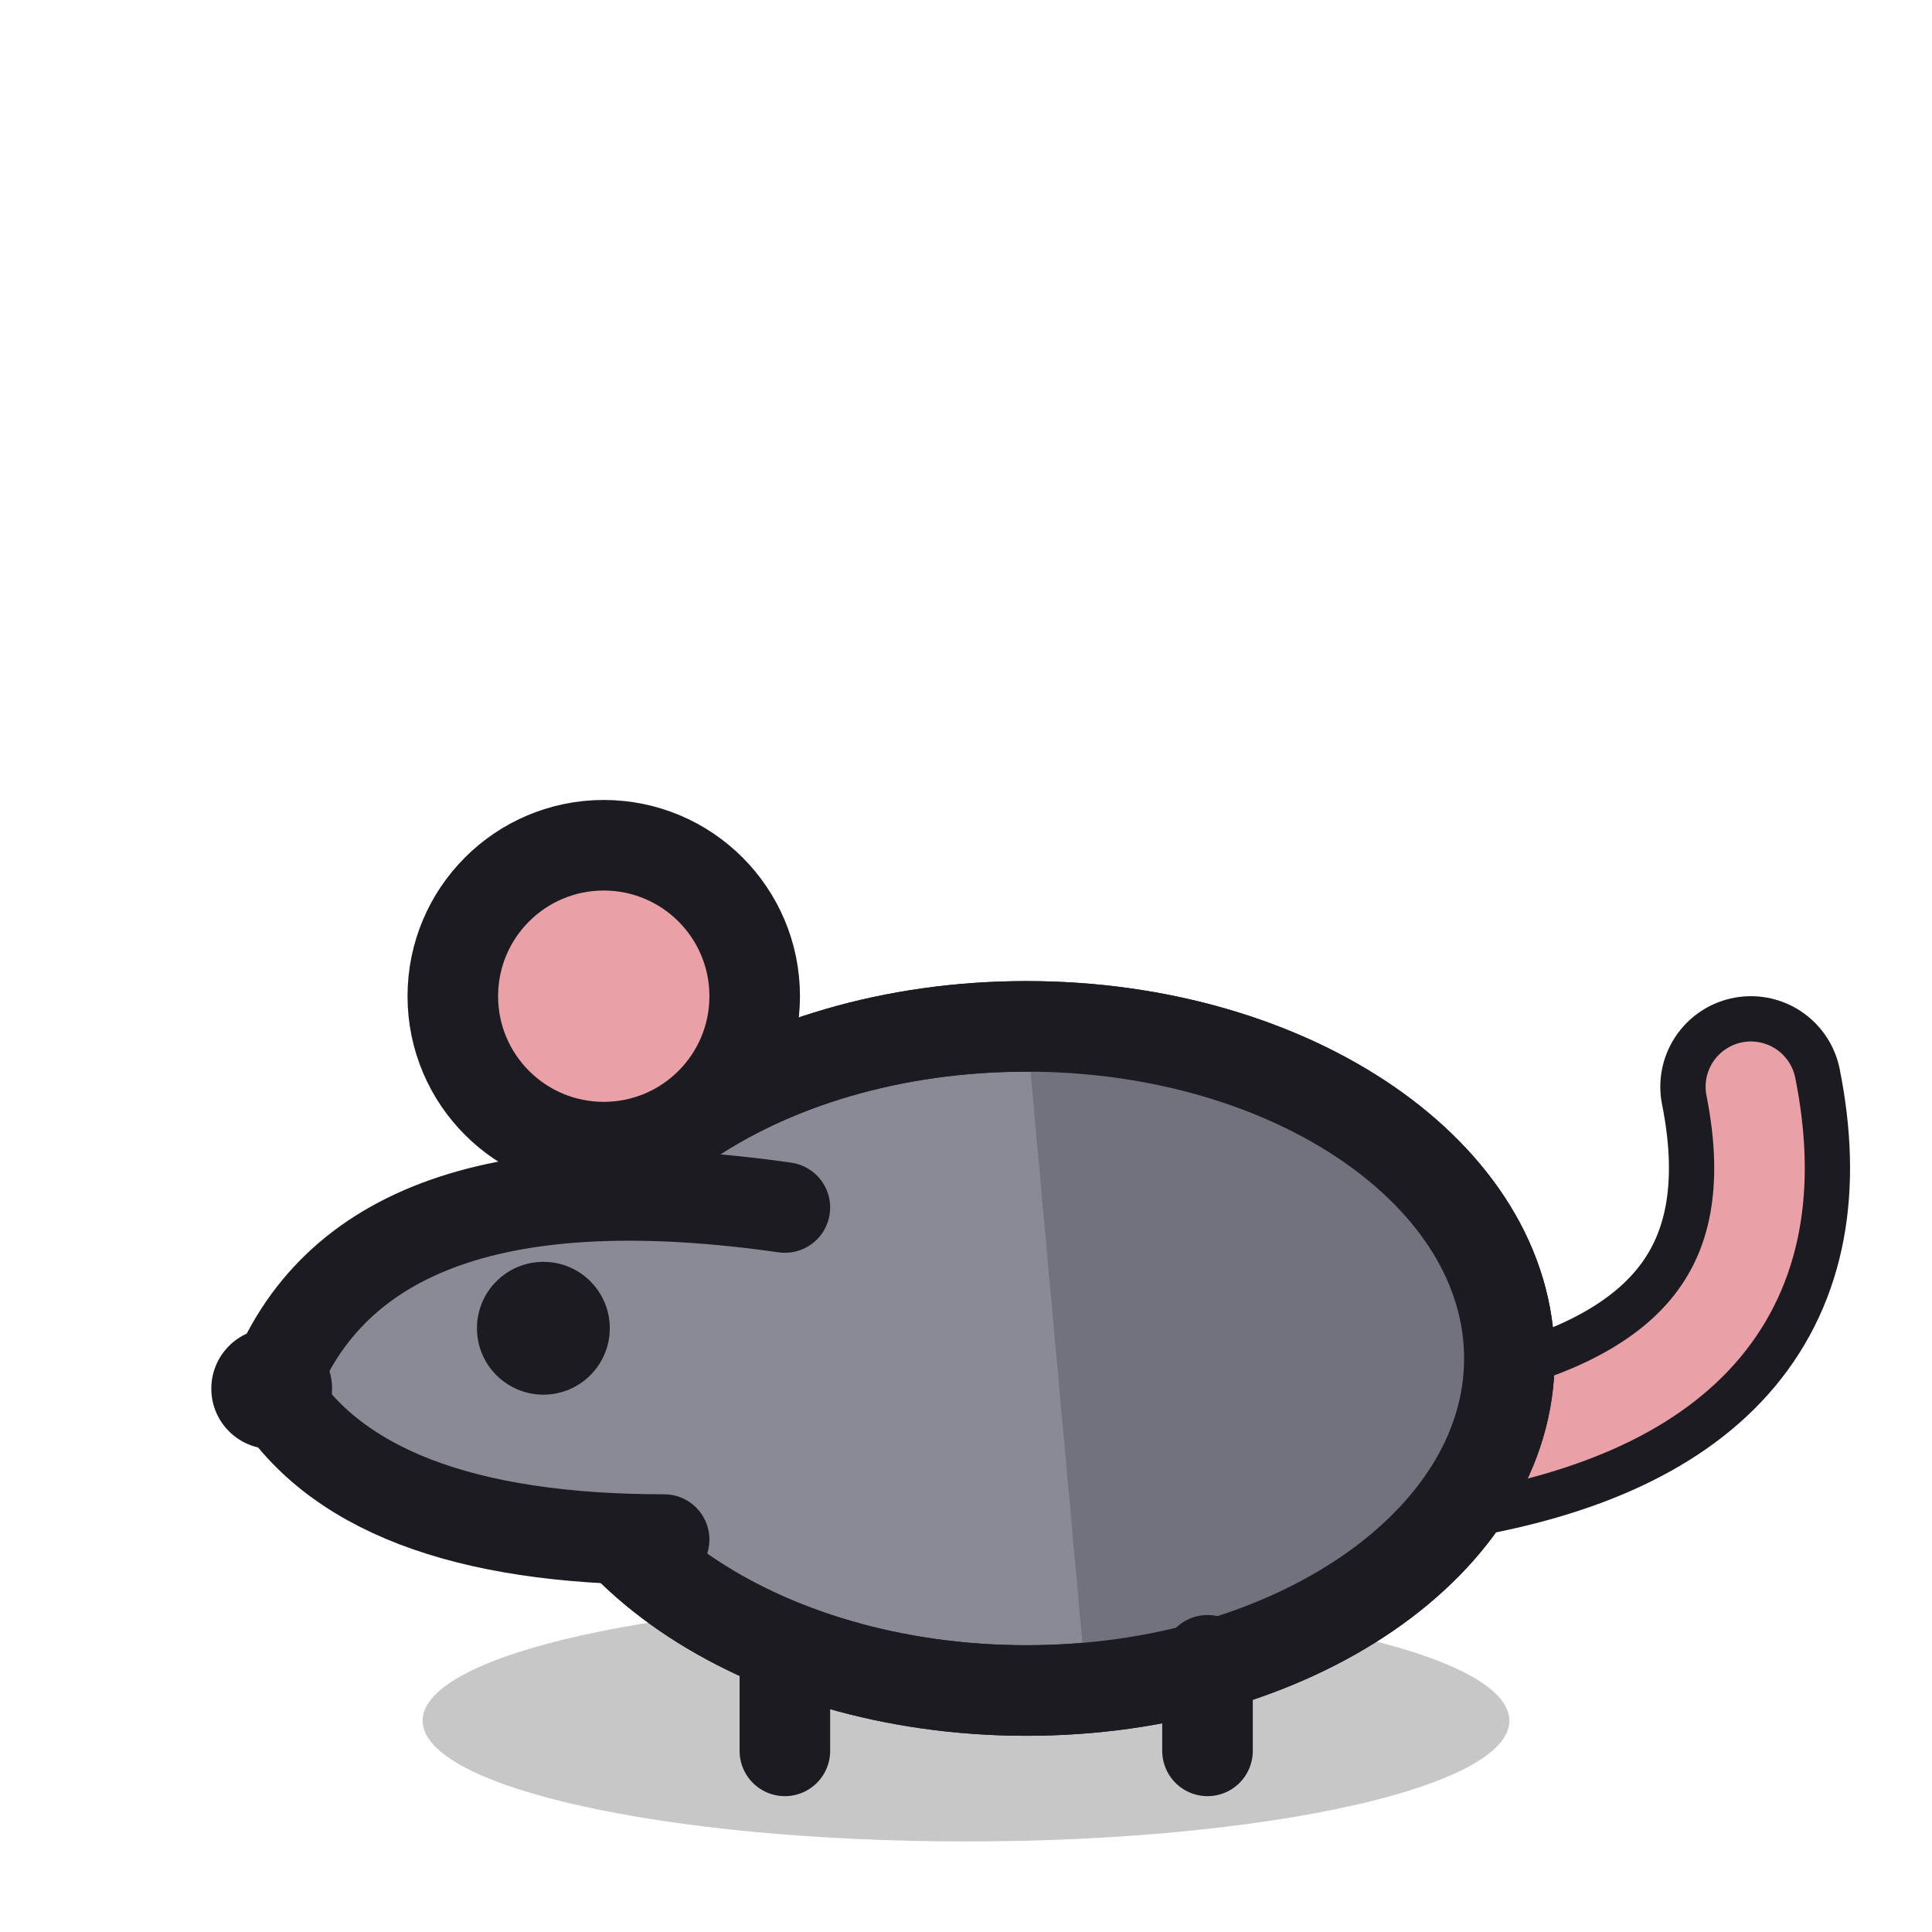
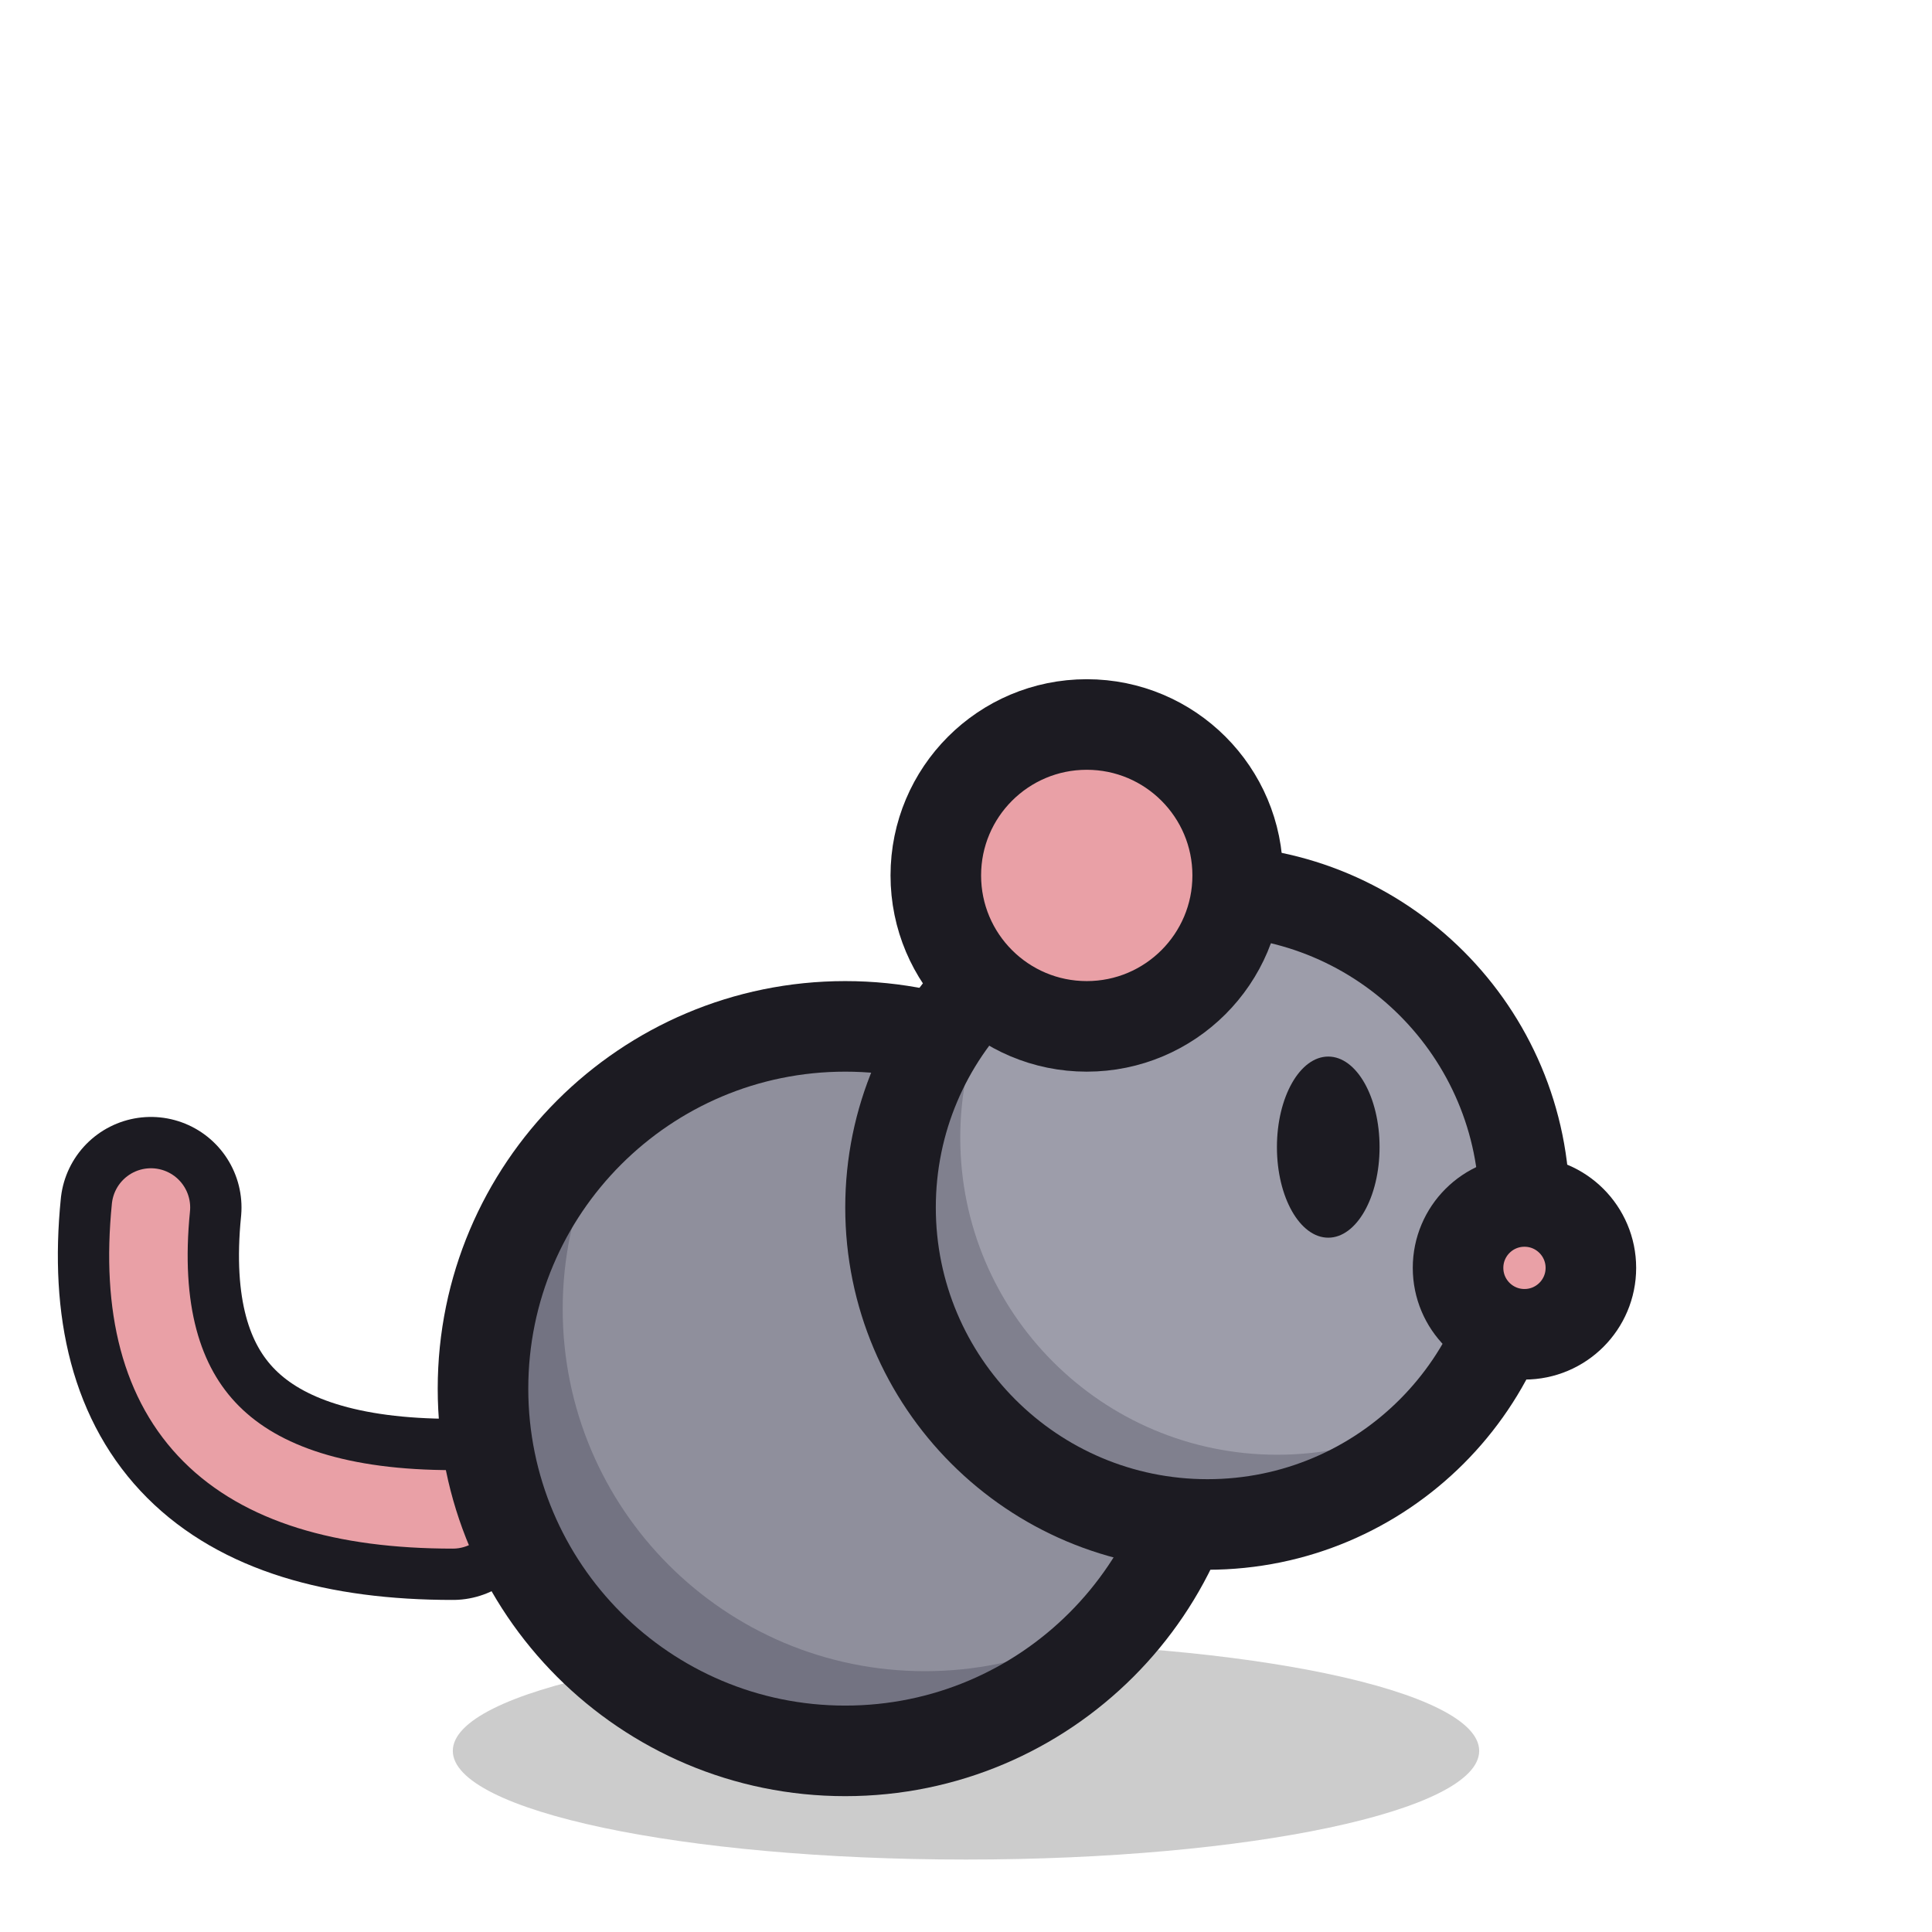
<svg xmlns="http://www.w3.org/2000/svg" width="64" height="64" viewBox="0 0 64 64">
-   <ellipse cx="32" cy="57" rx="18" ry="4" fill="#000" fill-opacity="0.22" />
-   <path d="M48 48 Q60 46 58 36" fill="none" stroke="#1c1b22" stroke-width="6" stroke-linecap="round" />
-   <path d="M48 48 Q60 46 58 36" fill="none" stroke="#e9a0a6" stroke-width="3" stroke-linecap="round" />
-   <ellipse cx="34" cy="45" rx="16" ry="11" fill="#8a8a96" stroke="#1c1b22" stroke-width="3" stroke-linejoin="round" stroke-linecap="round" />
-   <path d="M34 34 A16 11 0 0 1 50 45 A16 11 0 0 1 36 56 Z" fill="#72727f" />
-   <ellipse cx="34" cy="45" rx="16" ry="11" fill="none" stroke="#1c1b22" stroke-width="3" stroke-linejoin="round" stroke-linecap="round" />
-   <circle cx="20" cy="33" r="5" fill="#e9a0a6" stroke="#1c1b22" stroke-width="3" stroke-linejoin="round" stroke-linecap="round" />
-   <path d="M26 40 Q12 38 9 46 Q12 51 22 51" fill="#8a8a96" stroke="#1c1b22" stroke-width="3" stroke-linejoin="round" stroke-linecap="round" />
-   <circle cx="9" cy="46" r="2" fill="#1c1b22" />
-   <circle cx="18" cy="44" r="2.2" fill="#1c1b22" />
-   <path d="M26 55 L26 58 M40 55 L40 58" stroke="#1c1b22" stroke-width="3" stroke-linejoin="round" stroke-linecap="round" />
+   <ellipse cx="32" cy="58" rx="17" ry="3.6" fill="#000" fill-opacity="0.2" />
+   <path d="M15 50 Q4 50 5 40" fill="none" stroke="#1c1b22" stroke-width="6" stroke-linecap="round" />
+   <path d="M15 50 Q4 50 5 40" fill="none" stroke="#e9a0a6" stroke-width="2.6" stroke-linecap="round" />
+   <clipPath id="ratb">
+     <circle cx="28" cy="46" r="12" />
+   </clipPath>
+   <circle cx="28" cy="46" r="12" fill="#737382" />
+   <circle cx="30.64" cy="43.36" r="12" fill="#8f8f9c" clip-path="url(#ratb)" />
+   <circle cx="28" cy="46" r="12" fill="none" stroke="#1c1b22" stroke-width="3" stroke-linejoin="round" stroke-linecap="round" />
+   <clipPath id="rath">
+     <circle cx="40" cy="40" r="10.5" />
+   </clipPath>
+   <circle cx="40" cy="40" r="10.5" fill="#80808e" />
+   <circle cx="42.31" cy="37.69" r="10.5" fill="#9d9daa" clip-path="url(#rath)" />
+   <circle cx="40" cy="40" r="10.5" fill="none" stroke="#1c1b22" stroke-width="3" stroke-linejoin="round" stroke-linecap="round" />
+   <circle cx="36" cy="29" r="5" fill="#e9a0a6" stroke="#1c1b22" stroke-width="3" stroke-linejoin="round" stroke-linecap="round" />
+   <ellipse cx="44" cy="38" rx="1.7" ry="3" fill="#1c1b22" />
+   <circle cx="50.5" cy="42" r="2.2" fill="#e9a0a6" stroke="#1c1b22" stroke-width="3" stroke-linejoin="round" stroke-linecap="round" />
</svg>
